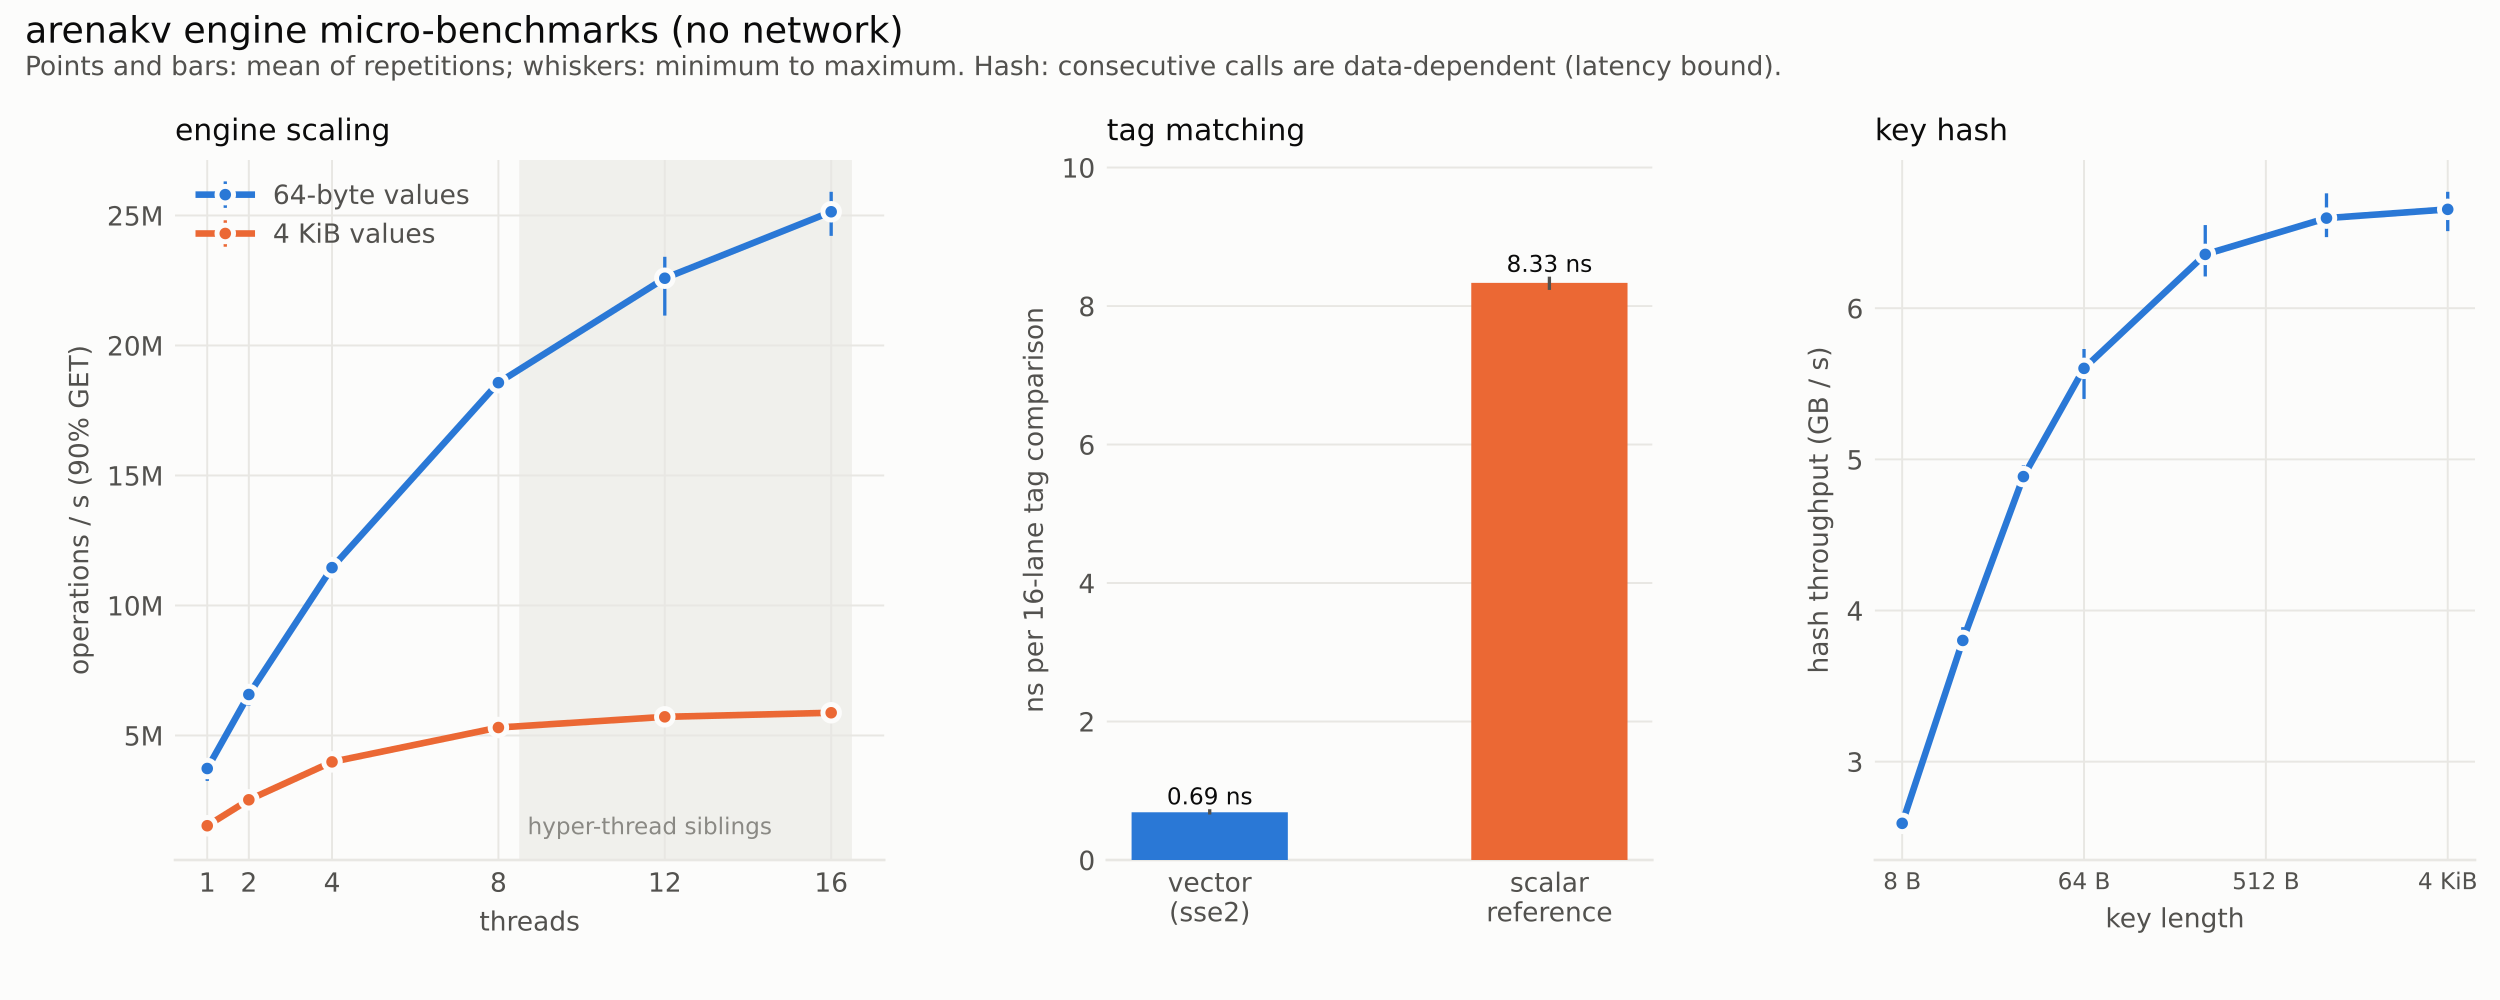
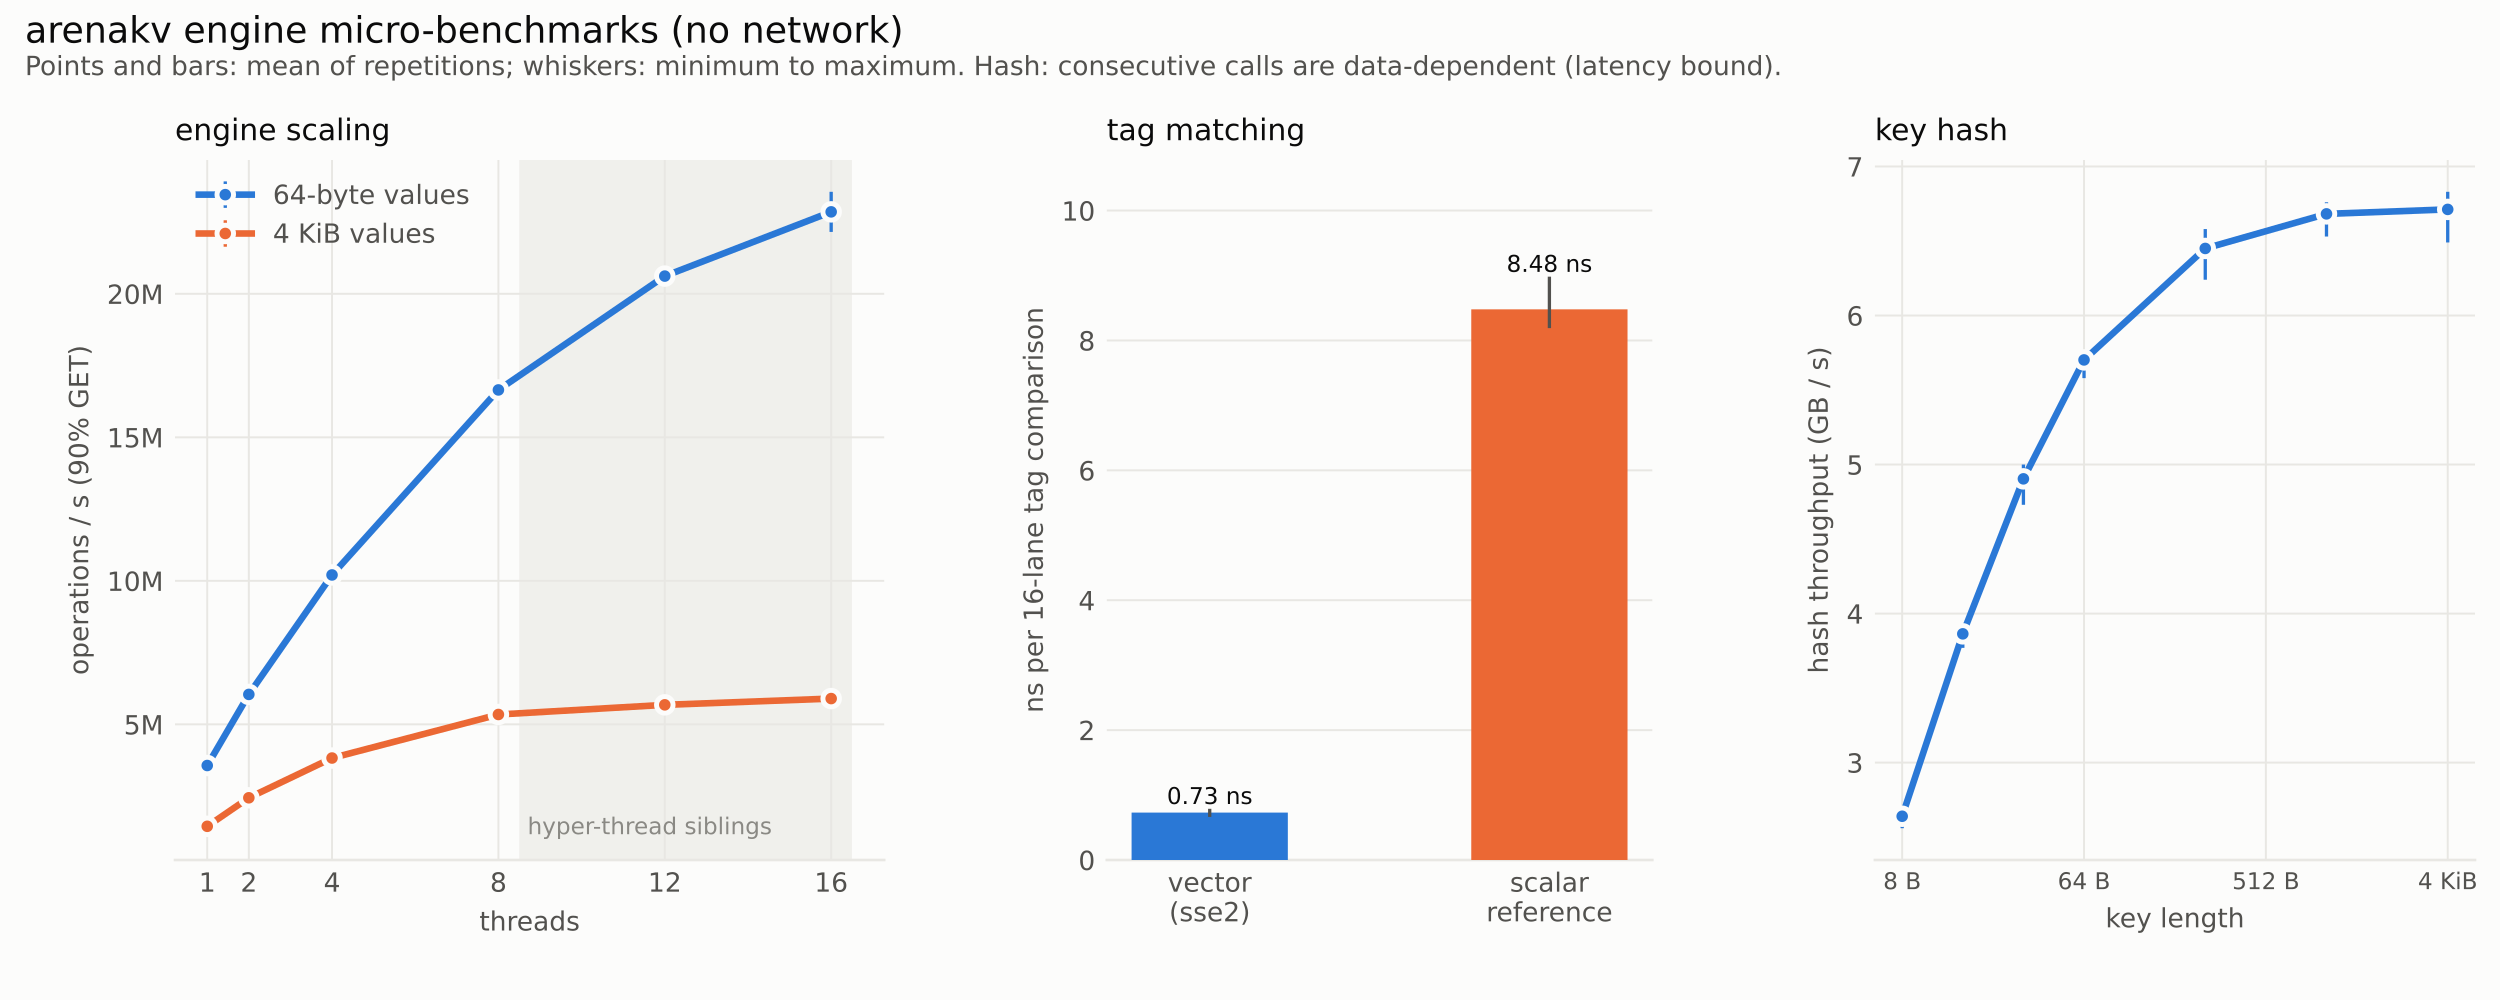
<svg xmlns="http://www.w3.org/2000/svg" xmlns:xlink="http://www.w3.org/1999/xlink" width="756pt" height="302.4pt" viewBox="0 0 756 302.4" version="1.1">
  <defs>
    <style type="text/css">*{stroke-linejoin: round; stroke-linecap: butt}</style>
  </defs>
  <g id="figure_1">
    <g id="patch_1">
      <path d="M 0 302.4  L 756 302.4  L 756 0  L 0 0  z " style="fill: #fcfcfb" />
    </g>
    <g id="axes_1">
      <g id="patch_2">
        <path d="M 52.92 260.064  L 267.383 260.064  L 267.383 48.384  L 52.92 48.384  z " style="fill: #fcfcfb" />
      </g>
      <g id="patch_3">
        <path d="M 157.007 260.064  L 157.007 48.384  L 257.635 48.384  L 257.635 260.064  z " clip-path="url(#p6070e92c44)" style="fill: #e8e7e3; opacity: 0.6" />
      </g>
      <g id="matplotlib.axis_1">
        <g id="xtick_1">
          <g id="line2d_1">
            <path d="M 62.668 260.064  L 62.668 48.384  " clip-path="url(#p6070e92c44)" style="fill: none; stroke: #e8e7e3; stroke-width: 0.6; stroke-linecap: square" />
          </g>
          <g id="line2d_2" />
          <g id="text_1">
            <text style="fill: #52514e; font: 8px 'DejaVu Sans'; text-anchor: middle" x="62.668" y="269.643" transform="rotate(-0 62.66832 269.6427)">1</text>
          </g>
        </g>
        <g id="xtick_2">
          <g id="line2d_3">
            <path d="M 75.247 260.064  L 75.247 48.384  " clip-path="url(#p6070e92c44)" style="fill: none; stroke: #e8e7e3; stroke-width: 0.6; stroke-linecap: square" />
          </g>
          <g id="line2d_4" />
          <g id="text_2">
            <text style="fill: #52514e; font: 8px 'DejaVu Sans'; text-anchor: middle" x="75.247" y="269.643" transform="rotate(-0 75.24679 269.6427)">2</text>
          </g>
        </g>
        <g id="xtick_3">
          <g id="line2d_5">
            <path d="M 100.404 260.064  L 100.404 48.384  " clip-path="url(#p6070e92c44)" style="fill: none; stroke: #e8e7e3; stroke-width: 0.6; stroke-linecap: square" />
          </g>
          <g id="line2d_6" />
          <g id="text_3">
            <text style="fill: #52514e; font: 8px 'DejaVu Sans'; text-anchor: middle" x="100.404" y="269.643" transform="rotate(-0 100.4037 269.6427)">4</text>
          </g>
        </g>
        <g id="xtick_4">
          <g id="line2d_7">
            <path d="M 150.718 260.064  L 150.718 48.384  " clip-path="url(#p6070e92c44)" style="fill: none; stroke: #e8e7e3; stroke-width: 0.6; stroke-linecap: square" />
          </g>
          <g id="line2d_8" />
          <g id="text_4">
            <text style="fill: #52514e; font: 8px 'DejaVu Sans'; text-anchor: middle" x="150.718" y="269.643" transform="rotate(-0 150.7176 269.6427)">8</text>
          </g>
        </g>
        <g id="xtick_5">
          <g id="line2d_9">
            <path d="M 201.032 260.064  L 201.032 48.384  " clip-path="url(#p6070e92c44)" style="fill: none; stroke: #e8e7e3; stroke-width: 0.6; stroke-linecap: square" />
          </g>
          <g id="line2d_10" />
          <g id="text_5">
            <text style="fill: #52514e; font: 8px 'DejaVu Sans'; text-anchor: middle" x="201.032" y="269.643" transform="rotate(-0 201.0315 269.6427)">12</text>
          </g>
        </g>
        <g id="xtick_6">
          <g id="line2d_11">
            <path d="M 251.345 260.064  L 251.345 48.384  " clip-path="url(#p6070e92c44)" style="fill: none; stroke: #e8e7e3; stroke-width: 0.6; stroke-linecap: square" />
          </g>
          <g id="line2d_12" />
          <g id="text_6">
            <text style="fill: #52514e; font: 8px 'DejaVu Sans'; text-anchor: middle" x="251.345" y="269.643" transform="rotate(-0 251.3454 269.6427)">16</text>
          </g>
        </g>
        <g id="text_7">
          <text style="fill: #52514e; font: 8px 'DejaVu Sans'; text-anchor: middle" x="160.151" y="281.385" transform="rotate(-0 160.1515 281.3852)">threads</text>
        </g>
      </g>
      <g id="matplotlib.axis_2">
        <g id="ytick_1">
          <g id="line2d_13">
-             <path d="M 52.92 222.397  L 267.383 222.397  " clip-path="url(#p6070e92c44)" style="fill: none; stroke: #e8e7e3; stroke-width: 0.6; stroke-linecap: square" />
+             <path d="M 52.92 219.044  L 267.383 219.044  " clip-path="url(#p6070e92c44)" style="fill: none; stroke: #e8e7e3; stroke-width: 0.6; stroke-linecap: square" />
          </g>
          <g id="line2d_14" />
          <g id="text_8">
-             <text style="fill: #52514e; font: 8px 'DejaVu Sans'; text-anchor: end" x="49.42" y="225.436" transform="rotate(-0 49.42 225.436)">5M</text>
+             <text style="fill: #52514e; font: 8px 'DejaVu Sans'; text-anchor: end" x="49.42" y="222.084" transform="rotate(-0 49.42 222.0838)">5M</text>
          </g>
        </g>
        <g id="ytick_2">
          <g id="line2d_15">
-             <path d="M 52.92 183.086  L 267.383 183.086  " clip-path="url(#p6070e92c44)" style="fill: none; stroke: #e8e7e3; stroke-width: 0.6; stroke-linecap: square" />
+             <path d="M 52.92 175.645  L 267.383 175.645  " clip-path="url(#p6070e92c44)" style="fill: none; stroke: #e8e7e3; stroke-width: 0.6; stroke-linecap: square" />
          </g>
          <g id="line2d_16" />
          <g id="text_9">
-             <text style="fill: #52514e; font: 8px 'DejaVu Sans'; text-anchor: end" x="49.42" y="186.126" transform="rotate(-0 49.42 186.1256)">10M</text>
+             <text style="fill: #52514e; font: 8px 'DejaVu Sans'; text-anchor: end" x="49.42" y="178.684" transform="rotate(-0 49.42 178.6845)">10M</text>
          </g>
        </g>
        <g id="ytick_3">
          <g id="line2d_17">
-             <path d="M 52.92 143.776  L 267.383 143.776  " clip-path="url(#p6070e92c44)" style="fill: none; stroke: #e8e7e3; stroke-width: 0.6; stroke-linecap: square" />
+             <path d="M 52.92 132.246  L 267.383 132.246  " clip-path="url(#p6070e92c44)" style="fill: none; stroke: #e8e7e3; stroke-width: 0.6; stroke-linecap: square" />
          </g>
          <g id="line2d_18" />
          <g id="text_10">
-             <text style="fill: #52514e; font: 8px 'DejaVu Sans'; text-anchor: end" x="49.42" y="146.815" transform="rotate(-0 49.42 146.8152)">15M</text>
+             <text style="fill: #52514e; font: 8px 'DejaVu Sans'; text-anchor: end" x="49.42" y="135.285" transform="rotate(-0 49.42 135.2851)">15M</text>
          </g>
        </g>
        <g id="ytick_4">
          <g id="line2d_19">
-             <path d="M 52.92 104.465  L 267.383 104.465  " clip-path="url(#p6070e92c44)" style="fill: none; stroke: #e8e7e3; stroke-width: 0.6; stroke-linecap: square" />
+             <path d="M 52.92 88.846  L 267.383 88.846  " clip-path="url(#p6070e92c44)" style="fill: none; stroke: #e8e7e3; stroke-width: 0.6; stroke-linecap: square" />
          </g>
          <g id="line2d_20" />
          <g id="text_11">
-             <text style="fill: #52514e; font: 8px 'DejaVu Sans'; text-anchor: end" x="49.42" y="107.505" transform="rotate(-0 49.42 107.5048)">20M</text>
-           </g>
-         </g>
-         <g id="ytick_5">
-           <g id="line2d_21">
-             <path d="M 52.92 65.155  L 267.383 65.155  " clip-path="url(#p6070e92c44)" style="fill: none; stroke: #e8e7e3; stroke-width: 0.6; stroke-linecap: square" />
-           </g>
-           <g id="line2d_22" />
-           <g id="text_12">
-             <text style="fill: #52514e; font: 8px 'DejaVu Sans'; text-anchor: end" x="49.42" y="68.194" transform="rotate(-0 49.42 68.19441)">25M</text>
-           </g>
-         </g>
-         <g id="text_13">
+             <text style="fill: #52514e; font: 8px 'DejaVu Sans'; text-anchor: end" x="49.42" y="91.886" transform="rotate(-0 49.42 91.88577)">20M</text>
+           </g>
+         </g>
+         <g id="text_12">
          <text style="fill: #52514e; font: 8px 'DejaVu Sans'; text-anchor: middle" x="26.674" y="154.224" transform="rotate(-90 26.67375 154.224)">operations / s (90% GET)</text>
        </g>
      </g>
      <g id="patch_4">
        <path d="M 52.92 260.064  L 267.383 260.064  " style="fill: none; stroke: #e8e7e3; stroke-width: 0.8; stroke-linejoin: miter; stroke-linecap: square" />
      </g>
      <g id="LineCollection_1">
-         <path d="M 62.668 236.156  L 62.668 231.23  " clip-path="url(#p6070e92c44)" style="fill: none; stroke: #2a78d6" />
-         <path d="M 75.247 213.371  L 75.247 208.713  " clip-path="url(#p6070e92c44)" style="fill: none; stroke: #2a78d6" />
-         <path d="M 100.404 173.602  L 100.404 170.71  " clip-path="url(#p6070e92c44)" style="fill: none; stroke: #2a78d6" />
-         <path d="M 150.718 118.747  L 150.718 113.635  " clip-path="url(#p6070e92c44)" style="fill: none; stroke: #2a78d6" />
-         <path d="M 201.032 95.445  L 201.032 77.652  " clip-path="url(#p6070e92c44)" style="fill: none; stroke: #2a78d6" />
-         <path d="M 251.345 71.334  L 251.345 58.006  " clip-path="url(#p6070e92c44)" style="fill: none; stroke: #2a78d6" />
+         <path d="M 62.668 231.552  L 62.668 231.388  " clip-path="url(#p6070e92c44)" style="fill: none; stroke: #2a78d6" />
+         <path d="M 75.247 210.637  L 75.247 209.375  " clip-path="url(#p6070e92c44)" style="fill: none; stroke: #2a78d6" />
+         <path d="M 100.404 174.715  L 100.404 173.286  " clip-path="url(#p6070e92c44)" style="fill: none; stroke: #2a78d6" />
+         <path d="M 150.718 119.464  L 150.718 116.694  " clip-path="url(#p6070e92c44)" style="fill: none; stroke: #2a78d6" />
+         <path d="M 201.032 86.195  L 201.032 81.062  " clip-path="url(#p6070e92c44)" style="fill: none; stroke: #2a78d6" />
+         <path d="M 251.345 70.137  L 251.345 58.006  " clip-path="url(#p6070e92c44)" style="fill: none; stroke: #2a78d6" />
      </g>
      <g id="LineCollection_2">
-         <path d="M 62.668 250.442  L 62.668 249.147  " clip-path="url(#p6070e92c44)" style="fill: none; stroke: #eb6834" />
-         <path d="M 75.247 244.491  L 75.247 240.867  " clip-path="url(#p6070e92c44)" style="fill: none; stroke: #eb6834" />
-         <path d="M 100.404 231.412  L 100.404 230.022  " clip-path="url(#p6070e92c44)" style="fill: none; stroke: #eb6834" />
-         <path d="M 150.718 223.089  L 150.718 218.996  " clip-path="url(#p6070e92c44)" style="fill: none; stroke: #eb6834" />
-         <path d="M 201.032 219.685  L 201.032 215.816  " clip-path="url(#p6070e92c44)" style="fill: none; stroke: #eb6834" />
-         <path d="M 251.345 217.294  L 251.345 213.766  " clip-path="url(#p6070e92c44)" style="fill: none; stroke: #eb6834" />
+         <path d="M 62.668 250.442  L 62.668 249.677  " clip-path="url(#p6070e92c44)" style="fill: none; stroke: #eb6834" />
+         <path d="M 75.247 241.682  L 75.247 240.958  " clip-path="url(#p6070e92c44)" style="fill: none; stroke: #eb6834" />
+         <path d="M 100.404 229.471  L 100.404 228.973  " clip-path="url(#p6070e92c44)" style="fill: none; stroke: #eb6834" />
+         <path d="M 150.718 216.377  L 150.718 215.888  " clip-path="url(#p6070e92c44)" style="fill: none; stroke: #eb6834" />
+         <path d="M 201.032 213.404  L 201.032 212.665  " clip-path="url(#p6070e92c44)" style="fill: none; stroke: #eb6834" />
+         <path d="M 251.345 212.653  L 251.345 210.513  " clip-path="url(#p6070e92c44)" style="fill: none; stroke: #eb6834" />
+       </g>
+       <g id="text_13">
+         <text style="fill: #8a8984; font: 7px 'DejaVu Sans'; text-anchor: start" x="159.523" y="252.258" transform="rotate(-0 159.5226 252.2578)">hyper-thread siblings</text>
      </g>
      <g id="text_14">
-         <text style="fill: #8a8984; font: 7px 'DejaVu Sans'; text-anchor: start" x="159.523" y="252.258" transform="rotate(-0 159.5226 252.2578)">hyper-thread siblings</text>
-       </g>
-       <g id="text_15">
        <text style="fill: #0b0b0b; font: 9px 'DejaVu Sans'; text-anchor: start" x="52.92" y="42.384" transform="rotate(-0 52.92 42.384)">engine scaling</text>
      </g>
-       <g id="line2d_23">
-         <path d="M 62.668 232.395  L 75.247 210.018  L 100.404 171.649  L 150.718 115.721  L 201.032 84.138  L 251.345 64.037  " clip-path="url(#p6070e92c44)" style="fill: none; stroke: #2a78d6; stroke-width: 2; stroke-linecap: square" />
+       <g id="line2d_21">
+         <path d="M 62.668 231.492  L 75.247 209.99  L 100.404 173.866  L 150.718 117.917  L 201.032 83.491  L 251.345 64.067  " clip-path="url(#p6070e92c44)" style="fill: none; stroke: #2a78d6; stroke-width: 2; stroke-linecap: square" />
        <defs>
          <path id="m7a1b15f23d" d="M 0 2.5  C 0.663 2.5 1.299 2.237 1.768 1.768  C 2.237 1.299 2.5 0.663 2.5 0  C 2.5 -0.663 2.237 -1.299 1.768 -1.768  C 1.299 -2.237 0.663 -2.5 0 -2.5  C -0.663 -2.5 -1.299 -2.237 -1.768 -1.768  C -2.237 -1.299 -2.5 -0.663 -2.5 0  C -2.5 0.663 -2.237 1.299 -1.768 1.768  C -1.299 2.237 -0.663 2.5 0 2.5  z " style="stroke: #fcfcfb; stroke-width: 1.5" />
        </defs>
        <g clip-path="url(#p6070e92c44)">
-           <use xlink:href="#m7a1b15f23d" x="62.668" y="232.395" style="fill: #2a78d6; stroke: #fcfcfb; stroke-width: 1.5" />
-           <use xlink:href="#m7a1b15f23d" x="75.247" y="210.018" style="fill: #2a78d6; stroke: #fcfcfb; stroke-width: 1.5" />
-           <use xlink:href="#m7a1b15f23d" x="100.404" y="171.649" style="fill: #2a78d6; stroke: #fcfcfb; stroke-width: 1.5" />
-           <use xlink:href="#m7a1b15f23d" x="150.718" y="115.721" style="fill: #2a78d6; stroke: #fcfcfb; stroke-width: 1.5" />
-           <use xlink:href="#m7a1b15f23d" x="201.032" y="84.138" style="fill: #2a78d6; stroke: #fcfcfb; stroke-width: 1.5" />
-           <use xlink:href="#m7a1b15f23d" x="251.345" y="64.037" style="fill: #2a78d6; stroke: #fcfcfb; stroke-width: 1.5" />
-         </g>
-       </g>
-       <g id="line2d_24">
-         <path d="M 62.668 249.703  L 75.247 241.862  L 100.404 230.394  L 150.718 220.002  L 201.032 216.768  L 251.345 215.538  " clip-path="url(#p6070e92c44)" style="fill: none; stroke: #eb6834; stroke-width: 2; stroke-linecap: square" />
+           <use xlink:href="#m7a1b15f23d" x="62.668" y="231.492" style="fill: #2a78d6; stroke: #fcfcfb; stroke-width: 1.5" />
+           <use xlink:href="#m7a1b15f23d" x="75.247" y="209.99" style="fill: #2a78d6; stroke: #fcfcfb; stroke-width: 1.5" />
+           <use xlink:href="#m7a1b15f23d" x="100.404" y="173.866" style="fill: #2a78d6; stroke: #fcfcfb; stroke-width: 1.5" />
+           <use xlink:href="#m7a1b15f23d" x="150.718" y="117.917" style="fill: #2a78d6; stroke: #fcfcfb; stroke-width: 1.5" />
+           <use xlink:href="#m7a1b15f23d" x="201.032" y="83.491" style="fill: #2a78d6; stroke: #fcfcfb; stroke-width: 1.5" />
+           <use xlink:href="#m7a1b15f23d" x="251.345" y="64.067" style="fill: #2a78d6; stroke: #fcfcfb; stroke-width: 1.5" />
+         </g>
+       </g>
+       <g id="line2d_22">
+         <path d="M 62.668 249.877  L 75.247 241.253  L 100.404 229.228  L 150.718 216.062  L 201.032 213.145  L 251.345 211.249  " clip-path="url(#p6070e92c44)" style="fill: none; stroke: #eb6834; stroke-width: 2; stroke-linecap: square" />
        <defs>
          <path id="mbe585dbcda" d="M 0 2.5  C 0.663 2.5 1.299 2.237 1.768 1.768  C 2.237 1.299 2.5 0.663 2.5 0  C 2.5 -0.663 2.237 -1.299 1.768 -1.768  C 1.299 -2.237 0.663 -2.5 0 -2.5  C -0.663 -2.5 -1.299 -2.237 -1.768 -1.768  C -2.237 -1.299 -2.5 -0.663 -2.5 0  C -2.5 0.663 -2.237 1.299 -1.768 1.768  C -1.299 2.237 -0.663 2.5 0 2.5  z " style="stroke: #fcfcfb; stroke-width: 1.5" />
        </defs>
        <g clip-path="url(#p6070e92c44)">
-           <use xlink:href="#mbe585dbcda" x="62.668" y="249.703" style="fill: #eb6834; stroke: #fcfcfb; stroke-width: 1.5" />
-           <use xlink:href="#mbe585dbcda" x="75.247" y="241.862" style="fill: #eb6834; stroke: #fcfcfb; stroke-width: 1.5" />
-           <use xlink:href="#mbe585dbcda" x="100.404" y="230.394" style="fill: #eb6834; stroke: #fcfcfb; stroke-width: 1.5" />
-           <use xlink:href="#mbe585dbcda" x="150.718" y="220.002" style="fill: #eb6834; stroke: #fcfcfb; stroke-width: 1.5" />
-           <use xlink:href="#mbe585dbcda" x="201.032" y="216.768" style="fill: #eb6834; stroke: #fcfcfb; stroke-width: 1.5" />
-           <use xlink:href="#mbe585dbcda" x="251.345" y="215.538" style="fill: #eb6834; stroke: #fcfcfb; stroke-width: 1.5" />
+           <use xlink:href="#mbe585dbcda" x="62.668" y="249.877" style="fill: #eb6834; stroke: #fcfcfb; stroke-width: 1.5" />
+           <use xlink:href="#mbe585dbcda" x="75.247" y="241.253" style="fill: #eb6834; stroke: #fcfcfb; stroke-width: 1.5" />
+           <use xlink:href="#mbe585dbcda" x="100.404" y="229.228" style="fill: #eb6834; stroke: #fcfcfb; stroke-width: 1.5" />
+           <use xlink:href="#mbe585dbcda" x="150.718" y="216.062" style="fill: #eb6834; stroke: #fcfcfb; stroke-width: 1.5" />
+           <use xlink:href="#mbe585dbcda" x="201.032" y="213.145" style="fill: #eb6834; stroke: #fcfcfb; stroke-width: 1.5" />
+           <use xlink:href="#mbe585dbcda" x="251.345" y="211.249" style="fill: #eb6834; stroke: #fcfcfb; stroke-width: 1.5" />
        </g>
      </g>
      <g id="legend_1">
        <g id="LineCollection_3">
          <path d="M 68.12 62.863  L 68.12 54.863  " style="fill: none; stroke: #2a78d6" />
        </g>
+         <g id="line2d_23">
+           <path d="M 60.12 58.863  L 76.12 58.863  " style="fill: none; stroke: #2a78d6; stroke-width: 2; stroke-linecap: square" />
+         </g>
+         <g id="line2d_24">
+           <g>
+             <use xlink:href="#m7a1b15f23d" x="68.12" y="58.863" style="fill: #2a78d6; stroke: #fcfcfb; stroke-width: 1.5" />
+           </g>
+         </g>
+         <g id="text_15">
+           <text style="fill: #52514e; font: 8px 'DejaVu Sans'; text-anchor: start" x="82.52" y="61.663" transform="rotate(-0 82.52 61.66275)">64-byte values</text>
+         </g>
+         <g id="LineCollection_4">
+           <path d="M 68.12 74.605  L 68.12 66.605  " style="fill: none; stroke: #eb6834" />
+         </g>
        <g id="line2d_25">
-           <path d="M 60.12 58.863  L 76.12 58.863  " style="fill: none; stroke: #2a78d6; stroke-width: 2; stroke-linecap: square" />
+           <path d="M 60.12 70.605  L 76.12 70.605  " style="fill: none; stroke: #eb6834; stroke-width: 2; stroke-linecap: square" />
        </g>
        <g id="line2d_26">
          <g>
-             <use xlink:href="#m7a1b15f23d" x="68.12" y="58.863" style="fill: #2a78d6; stroke: #fcfcfb; stroke-width: 1.5" />
+             <use xlink:href="#mbe585dbcda" x="68.12" y="70.605" style="fill: #eb6834; stroke: #fcfcfb; stroke-width: 1.5" />
          </g>
        </g>
        <g id="text_16">
-           <text style="fill: #52514e; font: 8px 'DejaVu Sans'; text-anchor: start" x="82.52" y="61.663" transform="rotate(-0 82.52 61.66275)">64-byte values</text>
-         </g>
-         <g id="LineCollection_4">
-           <path d="M 68.12 74.605  L 68.12 66.605  " style="fill: none; stroke: #eb6834" />
-         </g>
-         <g id="line2d_27">
-           <path d="M 60.12 70.605  L 76.12 70.605  " style="fill: none; stroke: #eb6834; stroke-width: 2; stroke-linecap: square" />
-         </g>
-         <g id="line2d_28">
-           <g>
-             <use xlink:href="#mbe585dbcda" x="68.12" y="70.605" style="fill: #eb6834; stroke: #fcfcfb; stroke-width: 1.5" />
-           </g>
-         </g>
-         <g id="text_17">
          <text style="fill: #52514e; font: 8px 'DejaVu Sans'; text-anchor: start" x="82.52" y="73.405" transform="rotate(-0 82.52 73.40525)">4 KiB values</text>
        </g>
      </g>
    </g>
    <g id="axes_2">
      <g id="patch_5">
        <path d="M 334.691 260.064  L 499.663 260.064  L 499.663 48.384  L 334.691 48.384  z " style="fill: #fcfcfb" />
      </g>
      <g id="matplotlib.axis_3">
        <g id="xtick_7">
-           <g id="line2d_29" />
-           <g id="text_18">
+           <g id="line2d_27" />
+           <g id="text_17">
            <text style="fill: #52514e; font: 8px 'DejaVu Sans'" transform="translate(353.128 269.6427)">vector</text>
            <text style="fill: #52514e; font: 8px 'DejaVu Sans'" transform="translate(353.5212 278.601)">(sse2)</text>
          </g>
        </g>
        <g id="xtick_8">
+           <g id="line2d_28" />
+           <g id="text_18">
+             <text style="fill: #52514e; font: 8px 'DejaVu Sans'" transform="translate(456.5969 269.6427)">scalar</text>
+             <text style="fill: #52514e; font: 8px 'DejaVu Sans'" transform="translate(449.4419 278.601)">reference</text>
+           </g>
+         </g>
+       </g>
+       <g id="matplotlib.axis_4">
+         <g id="ytick_5">
+           <g id="line2d_29">
+             <path d="M 334.691 260.064  L 499.663 260.064  " clip-path="url(#p89af15941e)" style="fill: none; stroke: #e8e7e3; stroke-width: 0.6; stroke-linecap: square" />
+           </g>
          <g id="line2d_30" />
          <g id="text_19">
-             <text style="fill: #52514e; font: 8px 'DejaVu Sans'" transform="translate(456.5969 269.6427)">scalar</text>
-             <text style="fill: #52514e; font: 8px 'DejaVu Sans'" transform="translate(449.4419 278.601)">reference</text>
-           </g>
-         </g>
-       </g>
-       <g id="matplotlib.axis_4">
+             <text style="fill: #52514e; font: 8px 'DejaVu Sans'; text-anchor: end" x="331.191" y="263.103" transform="rotate(-0 331.1914 263.1034)">0</text>
+           </g>
+         </g>
        <g id="ytick_6">
          <g id="line2d_31">
-             <path d="M 334.691 260.064  L 499.663 260.064  " clip-path="url(#p89af15941e)" style="fill: none; stroke: #e8e7e3; stroke-width: 0.6; stroke-linecap: square" />
+             <path d="M 334.691 220.785  L 499.663 220.785  " clip-path="url(#p89af15941e)" style="fill: none; stroke: #e8e7e3; stroke-width: 0.6; stroke-linecap: square" />
          </g>
          <g id="line2d_32" />
          <g id="text_20">
-             <text style="fill: #52514e; font: 8px 'DejaVu Sans'; text-anchor: end" x="331.191" y="263.103" transform="rotate(-0 331.1914 263.1034)">0</text>
+             <text style="fill: #52514e; font: 8px 'DejaVu Sans'; text-anchor: end" x="331.191" y="223.825" transform="rotate(-0 331.1914 223.8248)">2</text>
          </g>
        </g>
        <g id="ytick_7">
          <g id="line2d_33">
-             <path d="M 334.691 218.184  L 499.663 218.184  " clip-path="url(#p89af15941e)" style="fill: none; stroke: #e8e7e3; stroke-width: 0.6; stroke-linecap: square" />
+             <path d="M 334.691 181.507  L 499.663 181.507  " clip-path="url(#p89af15941e)" style="fill: none; stroke: #e8e7e3; stroke-width: 0.6; stroke-linecap: square" />
          </g>
          <g id="line2d_34" />
          <g id="text_21">
-             <text style="fill: #52514e; font: 8px 'DejaVu Sans'; text-anchor: end" x="331.191" y="221.223" transform="rotate(-0 331.1914 221.223)">2</text>
+             <text style="fill: #52514e; font: 8px 'DejaVu Sans'; text-anchor: end" x="331.191" y="184.546" transform="rotate(-0 331.1914 184.5463)">4</text>
          </g>
        </g>
        <g id="ytick_8">
          <g id="line2d_35">
-             <path d="M 334.691 176.303  L 499.663 176.303  " clip-path="url(#p89af15941e)" style="fill: none; stroke: #e8e7e3; stroke-width: 0.6; stroke-linecap: square" />
+             <path d="M 334.691 142.228  L 499.663 142.228  " clip-path="url(#p89af15941e)" style="fill: none; stroke: #e8e7e3; stroke-width: 0.6; stroke-linecap: square" />
          </g>
          <g id="line2d_36" />
          <g id="text_22">
-             <text style="fill: #52514e; font: 8px 'DejaVu Sans'; text-anchor: end" x="331.191" y="179.343" transform="rotate(-0 331.1914 179.3427)">4</text>
+             <text style="fill: #52514e; font: 8px 'DejaVu Sans'; text-anchor: end" x="331.191" y="145.268" transform="rotate(-0 331.1914 145.2677)">6</text>
          </g>
        </g>
        <g id="ytick_9">
          <g id="line2d_37">
-             <path d="M 334.691 134.423  L 499.663 134.423  " clip-path="url(#p89af15941e)" style="fill: none; stroke: #e8e7e3; stroke-width: 0.6; stroke-linecap: square" />
+             <path d="M 334.691 102.95  L 499.663 102.95  " clip-path="url(#p89af15941e)" style="fill: none; stroke: #e8e7e3; stroke-width: 0.6; stroke-linecap: square" />
          </g>
          <g id="line2d_38" />
          <g id="text_23">
-             <text style="fill: #52514e; font: 8px 'DejaVu Sans'; text-anchor: end" x="331.191" y="137.462" transform="rotate(-0 331.1914 137.4623)">6</text>
+             <text style="fill: #52514e; font: 8px 'DejaVu Sans'; text-anchor: end" x="331.191" y="105.989" transform="rotate(-0 331.1914 105.9891)">8</text>
          </g>
        </g>
        <g id="ytick_10">
          <g id="line2d_39">
-             <path d="M 334.691 92.543  L 499.663 92.543  " clip-path="url(#p89af15941e)" style="fill: none; stroke: #e8e7e3; stroke-width: 0.6; stroke-linecap: square" />
+             <path d="M 334.691 63.671  L 499.663 63.671  " clip-path="url(#p89af15941e)" style="fill: none; stroke: #e8e7e3; stroke-width: 0.6; stroke-linecap: square" />
          </g>
          <g id="line2d_40" />
          <g id="text_24">
-             <text style="fill: #52514e; font: 8px 'DejaVu Sans'; text-anchor: end" x="331.191" y="95.582" transform="rotate(-0 331.1914 95.58201)">8</text>
-           </g>
-         </g>
-         <g id="ytick_11">
-           <g id="line2d_41">
-             <path d="M 334.691 50.662  L 499.663 50.662  " clip-path="url(#p89af15941e)" style="fill: none; stroke: #e8e7e3; stroke-width: 0.6; stroke-linecap: square" />
-           </g>
-           <g id="line2d_42" />
-           <g id="text_25">
-             <text style="fill: #52514e; font: 8px 'DejaVu Sans'; text-anchor: end" x="331.191" y="53.702" transform="rotate(-0 331.1914 53.70167)">10</text>
-           </g>
-         </g>
-         <g id="text_26">
+             <text style="fill: #52514e; font: 8px 'DejaVu Sans'; text-anchor: end" x="331.191" y="66.711" transform="rotate(-0 331.1914 66.71059)">10</text>
+           </g>
+         </g>
+         <g id="text_25">
          <text style="fill: #52514e; font: 8px 'DejaVu Sans'; text-anchor: middle" x="315.348" y="154.224" transform="rotate(-90 315.3476 154.224)">ns per 16-lane tag comparison</text>
        </g>
      </g>
      <g id="patch_6">
        <path d="M 334.691 260.064  L 499.663 260.064  " style="fill: none; stroke: #e8e7e3; stroke-width: 0.8; stroke-linejoin: miter; stroke-linecap: square" />
      </g>
      <g id="patch_7">
-         <path d="M 342.19 260.064  L 389.442 260.064  L 389.442 245.632  L 342.19 245.632  z " clip-path="url(#p89af15941e)" style="fill: #2a78d6" />
+         <path d="M 342.19 260.064  L 389.442 260.064  L 389.442 245.727  L 342.19 245.727  z " clip-path="url(#p89af15941e)" style="fill: #2a78d6" />
+       </g>
+       <g id="text_26">
+         <text style="fill: #0b0b0b; font: 7px 'DejaVu Sans'; text-anchor: middle" x="365.816" y="243.132" transform="rotate(-0 365.8162 243.1325)">0.73 ns</text>
+       </g>
+       <g id="patch_8">
+         <path d="M 444.912 260.064  L 492.164 260.064  L 492.164 93.546  L 444.912 93.546  z " clip-path="url(#p89af15941e)" style="fill: #eb6834" />
      </g>
      <g id="text_27">
-         <text style="fill: #0b0b0b; font: 7px 'DejaVu Sans'; text-anchor: middle" x="365.816" y="243.238" transform="rotate(-0 365.8162 243.2381)">0.69 ns</text>
-       </g>
-       <g id="patch_8">
-         <path d="M 444.912 260.064  L 492.164 260.064  L 492.164 85.54  L 444.912 85.54  z " clip-path="url(#p89af15941e)" style="fill: #eb6834" />
+         <text style="fill: #0b0b0b; font: 7px 'DejaVu Sans'; text-anchor: middle" x="468.538" y="82.208" transform="rotate(-0 468.5382 82.20822)">8.48 ns</text>
      </g>
      <g id="text_28">
-         <text style="fill: #0b0b0b; font: 7px 'DejaVu Sans'; text-anchor: middle" x="468.538" y="82.208" transform="rotate(-0 468.5382 82.20822)">8.33 ns</text>
-       </g>
-       <g id="text_29">
        <text style="fill: #0b0b0b; font: 9px 'DejaVu Sans'; text-anchor: start" x="334.691" y="42.384" transform="rotate(-0 334.6914 42.384)">tag matching</text>
      </g>
      <g id="LineCollection_5">
-         <path d="M 365.816 246.306  L 365.816 244.694  " clip-path="url(#p89af15941e)" style="fill: none; stroke: #52514e" />
+         <path d="M 365.816 247.043  L 365.816 244.588  " clip-path="url(#p89af15941e)" style="fill: none; stroke: #52514e" />
      </g>
      <g id="LineCollection_6">
-         <path d="M 468.538 87.685  L 468.538 83.664  " clip-path="url(#p89af15941e)" style="fill: none; stroke: #52514e" />
+         <path d="M 468.538 99.218  L 468.538 83.664  " clip-path="url(#p89af15941e)" style="fill: none; stroke: #52514e" />
      </g>
    </g>
    <g id="axes_3">
      <g id="patch_9">
        <path d="M 566.971 260.064  L 748.44 260.064  L 748.44 48.384  L 566.971 48.384  z " style="fill: #fcfcfb" />
      </g>
      <g id="matplotlib.axis_5">
        <g id="xtick_9">
+           <g id="line2d_41">
+             <path d="M 575.22 260.064  L 575.22 48.384  " clip-path="url(#pc1e1b41c80)" style="fill: none; stroke: #e8e7e3; stroke-width: 0.6; stroke-linecap: square" />
+           </g>
+           <g id="line2d_42" />
+           <g id="text_29">
+             <text style="fill: #52514e; font: 7px 'DejaVu Sans'; text-anchor: middle" x="575.22" y="268.883" transform="rotate(-0 575.2199 268.8829)">8 B</text>
+           </g>
+         </g>
+         <g id="xtick_10">
          <g id="line2d_43">
-             <path d="M 575.22 260.064  L 575.22 48.384  " clip-path="url(#pc1e1b41c80)" style="fill: none; stroke: #e8e7e3; stroke-width: 0.6; stroke-linecap: square" />
+             <path d="M 630.21 260.064  L 630.21 48.384  " clip-path="url(#pc1e1b41c80)" style="fill: none; stroke: #e8e7e3; stroke-width: 0.6; stroke-linecap: square" />
          </g>
          <g id="line2d_44" />
          <g id="text_30">
-             <text style="fill: #52514e; font: 7px 'DejaVu Sans'; text-anchor: middle" x="575.22" y="268.883" transform="rotate(-0 575.2199 268.8829)">8 B</text>
-           </g>
-         </g>
-         <g id="xtick_10">
+             <text style="fill: #52514e; font: 7px 'DejaVu Sans'; text-anchor: middle" x="630.21" y="268.883" transform="rotate(-0 630.2104 268.8829)">64 B</text>
+           </g>
+         </g>
+         <g id="xtick_11">
          <g id="line2d_45">
-             <path d="M 630.21 260.064  L 630.21 48.384  " clip-path="url(#pc1e1b41c80)" style="fill: none; stroke: #e8e7e3; stroke-width: 0.6; stroke-linecap: square" />
+             <path d="M 685.201 260.064  L 685.201 48.384  " clip-path="url(#pc1e1b41c80)" style="fill: none; stroke: #e8e7e3; stroke-width: 0.6; stroke-linecap: square" />
          </g>
          <g id="line2d_46" />
          <g id="text_31">
-             <text style="fill: #52514e; font: 7px 'DejaVu Sans'; text-anchor: middle" x="630.21" y="268.883" transform="rotate(-0 630.2104 268.8829)">64 B</text>
-           </g>
-         </g>
-         <g id="xtick_11">
+             <text style="fill: #52514e; font: 7px 'DejaVu Sans'; text-anchor: middle" x="685.201" y="268.883" transform="rotate(-0 685.2009 268.8829)">512 B</text>
+           </g>
+         </g>
+         <g id="xtick_12">
          <g id="line2d_47">
-             <path d="M 685.201 260.064  L 685.201 48.384  " clip-path="url(#pc1e1b41c80)" style="fill: none; stroke: #e8e7e3; stroke-width: 0.6; stroke-linecap: square" />
+             <path d="M 740.191 260.064  L 740.191 48.384  " clip-path="url(#pc1e1b41c80)" style="fill: none; stroke: #e8e7e3; stroke-width: 0.6; stroke-linecap: square" />
          </g>
          <g id="line2d_48" />
          <g id="text_32">
-             <text style="fill: #52514e; font: 7px 'DejaVu Sans'; text-anchor: middle" x="685.201" y="268.883" transform="rotate(-0 685.2009 268.8829)">512 B</text>
-           </g>
-         </g>
-         <g id="xtick_12">
+             <text style="fill: #52514e; font: 7px 'DejaVu Sans'; text-anchor: middle" x="740.191" y="268.883" transform="rotate(-0 740.1914 268.8829)">4 KiB</text>
+           </g>
+         </g>
+         <g id="text_33">
+           <text style="fill: #52514e; font: 8px 'DejaVu Sans'; text-anchor: middle" x="657.706" y="280.417" transform="rotate(-0 657.7057 280.4174)">key length</text>
+         </g>
+       </g>
+       <g id="matplotlib.axis_6">
+         <g id="ytick_11">
          <g id="line2d_49">
-             <path d="M 740.191 260.064  L 740.191 48.384  " clip-path="url(#pc1e1b41c80)" style="fill: none; stroke: #e8e7e3; stroke-width: 0.6; stroke-linecap: square" />
+             <path d="M 566.971 230.613  L 748.44 230.613  " clip-path="url(#pc1e1b41c80)" style="fill: none; stroke: #e8e7e3; stroke-width: 0.6; stroke-linecap: square" />
          </g>
          <g id="line2d_50" />
-           <g id="text_33">
-             <text style="fill: #52514e; font: 7px 'DejaVu Sans'; text-anchor: middle" x="740.191" y="268.883" transform="rotate(-0 740.1914 268.8829)">4 KiB</text>
-           </g>
-         </g>
-         <g id="text_34">
-           <text style="fill: #52514e; font: 8px 'DejaVu Sans'; text-anchor: middle" x="657.706" y="280.417" transform="rotate(-0 657.7057 280.4174)">key length</text>
-         </g>
-       </g>
-       <g id="matplotlib.axis_6">
+           <g id="text_34">
+             <text style="fill: #52514e; font: 8px 'DejaVu Sans'; text-anchor: end" x="563.471" y="233.652" transform="rotate(-0 563.4713 233.652)">3</text>
+           </g>
+         </g>
        <g id="ytick_12">
          <g id="line2d_51">
-             <path d="M 566.971 230.33  L 748.44 230.33  " clip-path="url(#pc1e1b41c80)" style="fill: none; stroke: #e8e7e3; stroke-width: 0.6; stroke-linecap: square" />
+             <path d="M 566.971 185.546  L 748.44 185.546  " clip-path="url(#pc1e1b41c80)" style="fill: none; stroke: #e8e7e3; stroke-width: 0.6; stroke-linecap: square" />
          </g>
          <g id="line2d_52" />
          <g id="text_35">
-             <text style="fill: #52514e; font: 8px 'DejaVu Sans'; text-anchor: end" x="563.471" y="233.369" transform="rotate(-0 563.4713 233.3694)">3</text>
+             <text style="fill: #52514e; font: 8px 'DejaVu Sans'; text-anchor: end" x="563.471" y="188.585" transform="rotate(-0 563.4713 188.585)">4</text>
          </g>
        </g>
        <g id="ytick_13">
          <g id="line2d_53">
-             <path d="M 566.971 184.621  L 748.44 184.621  " clip-path="url(#pc1e1b41c80)" style="fill: none; stroke: #e8e7e3; stroke-width: 0.6; stroke-linecap: square" />
+             <path d="M 566.971 140.479  L 748.44 140.479  " clip-path="url(#pc1e1b41c80)" style="fill: none; stroke: #e8e7e3; stroke-width: 0.6; stroke-linecap: square" />
          </g>
          <g id="line2d_54" />
          <g id="text_36">
-             <text style="fill: #52514e; font: 8px 'DejaVu Sans'; text-anchor: end" x="563.471" y="187.66" transform="rotate(-0 563.4713 187.6601)">4</text>
+             <text style="fill: #52514e; font: 8px 'DejaVu Sans'; text-anchor: end" x="563.471" y="143.518" transform="rotate(-0 563.4713 143.5179)">5</text>
          </g>
        </g>
        <g id="ytick_14">
          <g id="line2d_55">
-             <path d="M 566.971 138.911  L 748.44 138.911  " clip-path="url(#pc1e1b41c80)" style="fill: none; stroke: #e8e7e3; stroke-width: 0.6; stroke-linecap: square" />
+             <path d="M 566.971 95.411  L 748.44 95.411  " clip-path="url(#pc1e1b41c80)" style="fill: none; stroke: #e8e7e3; stroke-width: 0.6; stroke-linecap: square" />
          </g>
          <g id="line2d_56" />
          <g id="text_37">
-             <text style="fill: #52514e; font: 8px 'DejaVu Sans'; text-anchor: end" x="563.471" y="141.951" transform="rotate(-0 563.4713 141.9507)">5</text>
+             <text style="fill: #52514e; font: 8px 'DejaVu Sans'; text-anchor: end" x="563.471" y="98.451" transform="rotate(-0 563.4713 98.45086)">6</text>
          </g>
        </g>
        <g id="ytick_15">
          <g id="line2d_57">
-             <path d="M 566.971 93.202  L 748.44 93.202  " clip-path="url(#pc1e1b41c80)" style="fill: none; stroke: #e8e7e3; stroke-width: 0.6; stroke-linecap: square" />
+             <path d="M 566.971 50.344  L 748.44 50.344  " clip-path="url(#pc1e1b41c80)" style="fill: none; stroke: #e8e7e3; stroke-width: 0.6; stroke-linecap: square" />
          </g>
          <g id="line2d_58" />
          <g id="text_38">
-             <text style="fill: #52514e; font: 8px 'DejaVu Sans'; text-anchor: end" x="563.471" y="96.241" transform="rotate(-0 563.4713 96.24139)">6</text>
+             <text style="fill: #52514e; font: 8px 'DejaVu Sans'; text-anchor: end" x="563.471" y="53.384" transform="rotate(-0 563.4713 53.38379)">7</text>
          </g>
        </g>
        <g id="text_39">
          <text style="fill: #52514e; font: 8px 'DejaVu Sans'; text-anchor: middle" x="552.718" y="154.224" transform="rotate(-90 552.7176 154.224)">hash throughput (GB / s)</text>
        </g>
      </g>
      <g id="patch_10">
        <path d="M 566.971 260.064  L 748.44 260.064  " style="fill: none; stroke: #e8e7e3; stroke-width: 0.8; stroke-linejoin: miter; stroke-linecap: square" />
      </g>
      <g id="LineCollection_7">
-         <path d="M 575.22 250.442  L 575.22 246.328  " clip-path="url(#pc1e1b41c80)" style="fill: none; stroke: #2a78d6" />
-         <path d="M 593.55 196.505  L 593.55 189.649  " clip-path="url(#pc1e1b41c80)" style="fill: none; stroke: #2a78d6" />
-         <path d="M 611.88 147.139  L 611.88 140.74  " clip-path="url(#pc1e1b41c80)" style="fill: none; stroke: #2a78d6" />
-         <path d="M 630.21 120.628  L 630.21 105.544  " clip-path="url(#pc1e1b41c80)" style="fill: none; stroke: #2a78d6" />
-         <path d="M 666.871 83.603  L 666.871 68.062  " clip-path="url(#pc1e1b41c80)" style="fill: none; stroke: #2a78d6" />
-         <path d="M 703.531 71.719  L 703.531 58.463  " clip-path="url(#pc1e1b41c80)" style="fill: none; stroke: #2a78d6" />
-         <path d="M 740.191 69.89  L 740.191 58.006  " clip-path="url(#pc1e1b41c80)" style="fill: none; stroke: #2a78d6" />
+         <path d="M 575.22 250.442  L 575.22 244.583  " clip-path="url(#pc1e1b41c80)" style="fill: none; stroke: #2a78d6" />
+         <path d="M 593.55 195.911  L 593.55 188.7  " clip-path="url(#pc1e1b41c80)" style="fill: none; stroke: #2a78d6" />
+         <path d="M 611.88 152.647  L 611.88 140.479  " clip-path="url(#pc1e1b41c80)" style="fill: none; stroke: #2a78d6" />
+         <path d="M 630.21 114.34  L 630.21 106.228  " clip-path="url(#pc1e1b41c80)" style="fill: none; stroke: #2a78d6" />
+         <path d="M 666.871 84.595  L 666.871 69.273  " clip-path="url(#pc1e1b41c80)" style="fill: none; stroke: #2a78d6" />
+         <path d="M 703.531 71.526  L 703.531 61.161  " clip-path="url(#pc1e1b41c80)" style="fill: none; stroke: #2a78d6" />
+         <path d="M 740.191 73.329  L 740.191 58.006  " clip-path="url(#pc1e1b41c80)" style="fill: none; stroke: #2a78d6" />
      </g>
      <g id="text_40">
        <text style="fill: #0b0b0b; font: 9px 'DejaVu Sans'; text-anchor: start" x="566.971" y="42.384" transform="rotate(-0 566.9713 42.384)">key hash</text>
      </g>
      <g id="line2d_59">
-         <path d="M 575.22 248.979  L 593.55 193.671  L 611.88 144.122  L 630.21 111.394  L 666.871 76.929  L 703.531 65.959  L 740.191 63.308  " clip-path="url(#pc1e1b41c80)" style="fill: none; stroke: #2a78d6; stroke-width: 2; stroke-linecap: square" />
+         <path d="M 575.22 246.837  L 593.55 191.675  L 611.88 144.805  L 630.21 108.841  L 666.871 75.131  L 703.531 64.676  L 740.191 63.324  " clip-path="url(#pc1e1b41c80)" style="fill: none; stroke: #2a78d6; stroke-width: 2; stroke-linecap: square" />
        <g clip-path="url(#pc1e1b41c80)">
-           <use xlink:href="#m7a1b15f23d" x="575.22" y="248.979" style="fill: #2a78d6; stroke: #fcfcfb; stroke-width: 1.5" />
-           <use xlink:href="#m7a1b15f23d" x="593.55" y="193.671" style="fill: #2a78d6; stroke: #fcfcfb; stroke-width: 1.5" />
-           <use xlink:href="#m7a1b15f23d" x="611.88" y="144.122" style="fill: #2a78d6; stroke: #fcfcfb; stroke-width: 1.5" />
-           <use xlink:href="#m7a1b15f23d" x="630.21" y="111.394" style="fill: #2a78d6; stroke: #fcfcfb; stroke-width: 1.5" />
-           <use xlink:href="#m7a1b15f23d" x="666.871" y="76.929" style="fill: #2a78d6; stroke: #fcfcfb; stroke-width: 1.5" />
-           <use xlink:href="#m7a1b15f23d" x="703.531" y="65.959" style="fill: #2a78d6; stroke: #fcfcfb; stroke-width: 1.5" />
-           <use xlink:href="#m7a1b15f23d" x="740.191" y="63.308" style="fill: #2a78d6; stroke: #fcfcfb; stroke-width: 1.5" />
+           <use xlink:href="#m7a1b15f23d" x="575.22" y="246.837" style="fill: #2a78d6; stroke: #fcfcfb; stroke-width: 1.5" />
+           <use xlink:href="#m7a1b15f23d" x="593.55" y="191.675" style="fill: #2a78d6; stroke: #fcfcfb; stroke-width: 1.5" />
+           <use xlink:href="#m7a1b15f23d" x="611.88" y="144.805" style="fill: #2a78d6; stroke: #fcfcfb; stroke-width: 1.5" />
+           <use xlink:href="#m7a1b15f23d" x="630.21" y="108.841" style="fill: #2a78d6; stroke: #fcfcfb; stroke-width: 1.5" />
+           <use xlink:href="#m7a1b15f23d" x="666.871" y="75.131" style="fill: #2a78d6; stroke: #fcfcfb; stroke-width: 1.5" />
+           <use xlink:href="#m7a1b15f23d" x="703.531" y="64.676" style="fill: #2a78d6; stroke: #fcfcfb; stroke-width: 1.5" />
+           <use xlink:href="#m7a1b15f23d" x="740.191" y="63.324" style="fill: #2a78d6; stroke: #fcfcfb; stroke-width: 1.5" />
        </g>
      </g>
    </g>
    <g id="text_41">
      <text style="fill: #0b0b0b; font: 11px 'DejaVu Sans'; text-anchor: start" x="7.56" y="12.894" transform="rotate(-0 7.56 12.89428)">arenakv engine micro-benchmarks (no network)</text>
    </g>
    <g id="text_42">
      <text style="fill: #52514e; font: 8px 'DejaVu Sans'; text-anchor: start" x="7.56" y="22.711" transform="rotate(-0 7.56 22.71075)">Points and bars: mean of repetitions; whiskers: minimum to maximum. Hash: consecutive calls are data-dependent (latency bound).</text>
    </g>
  </g>
  <defs>
    <clipPath id="p6070e92c44">
      <rect x="52.92" y="48.384" width="214.463" height="211.68" />
    </clipPath>
    <clipPath id="p89af15941e">
      <rect x="334.691" y="48.384" width="164.972" height="211.68" />
    </clipPath>
    <clipPath id="pc1e1b41c80">
      <rect x="566.971" y="48.384" width="181.469" height="211.68" />
    </clipPath>
  </defs>
</svg>
